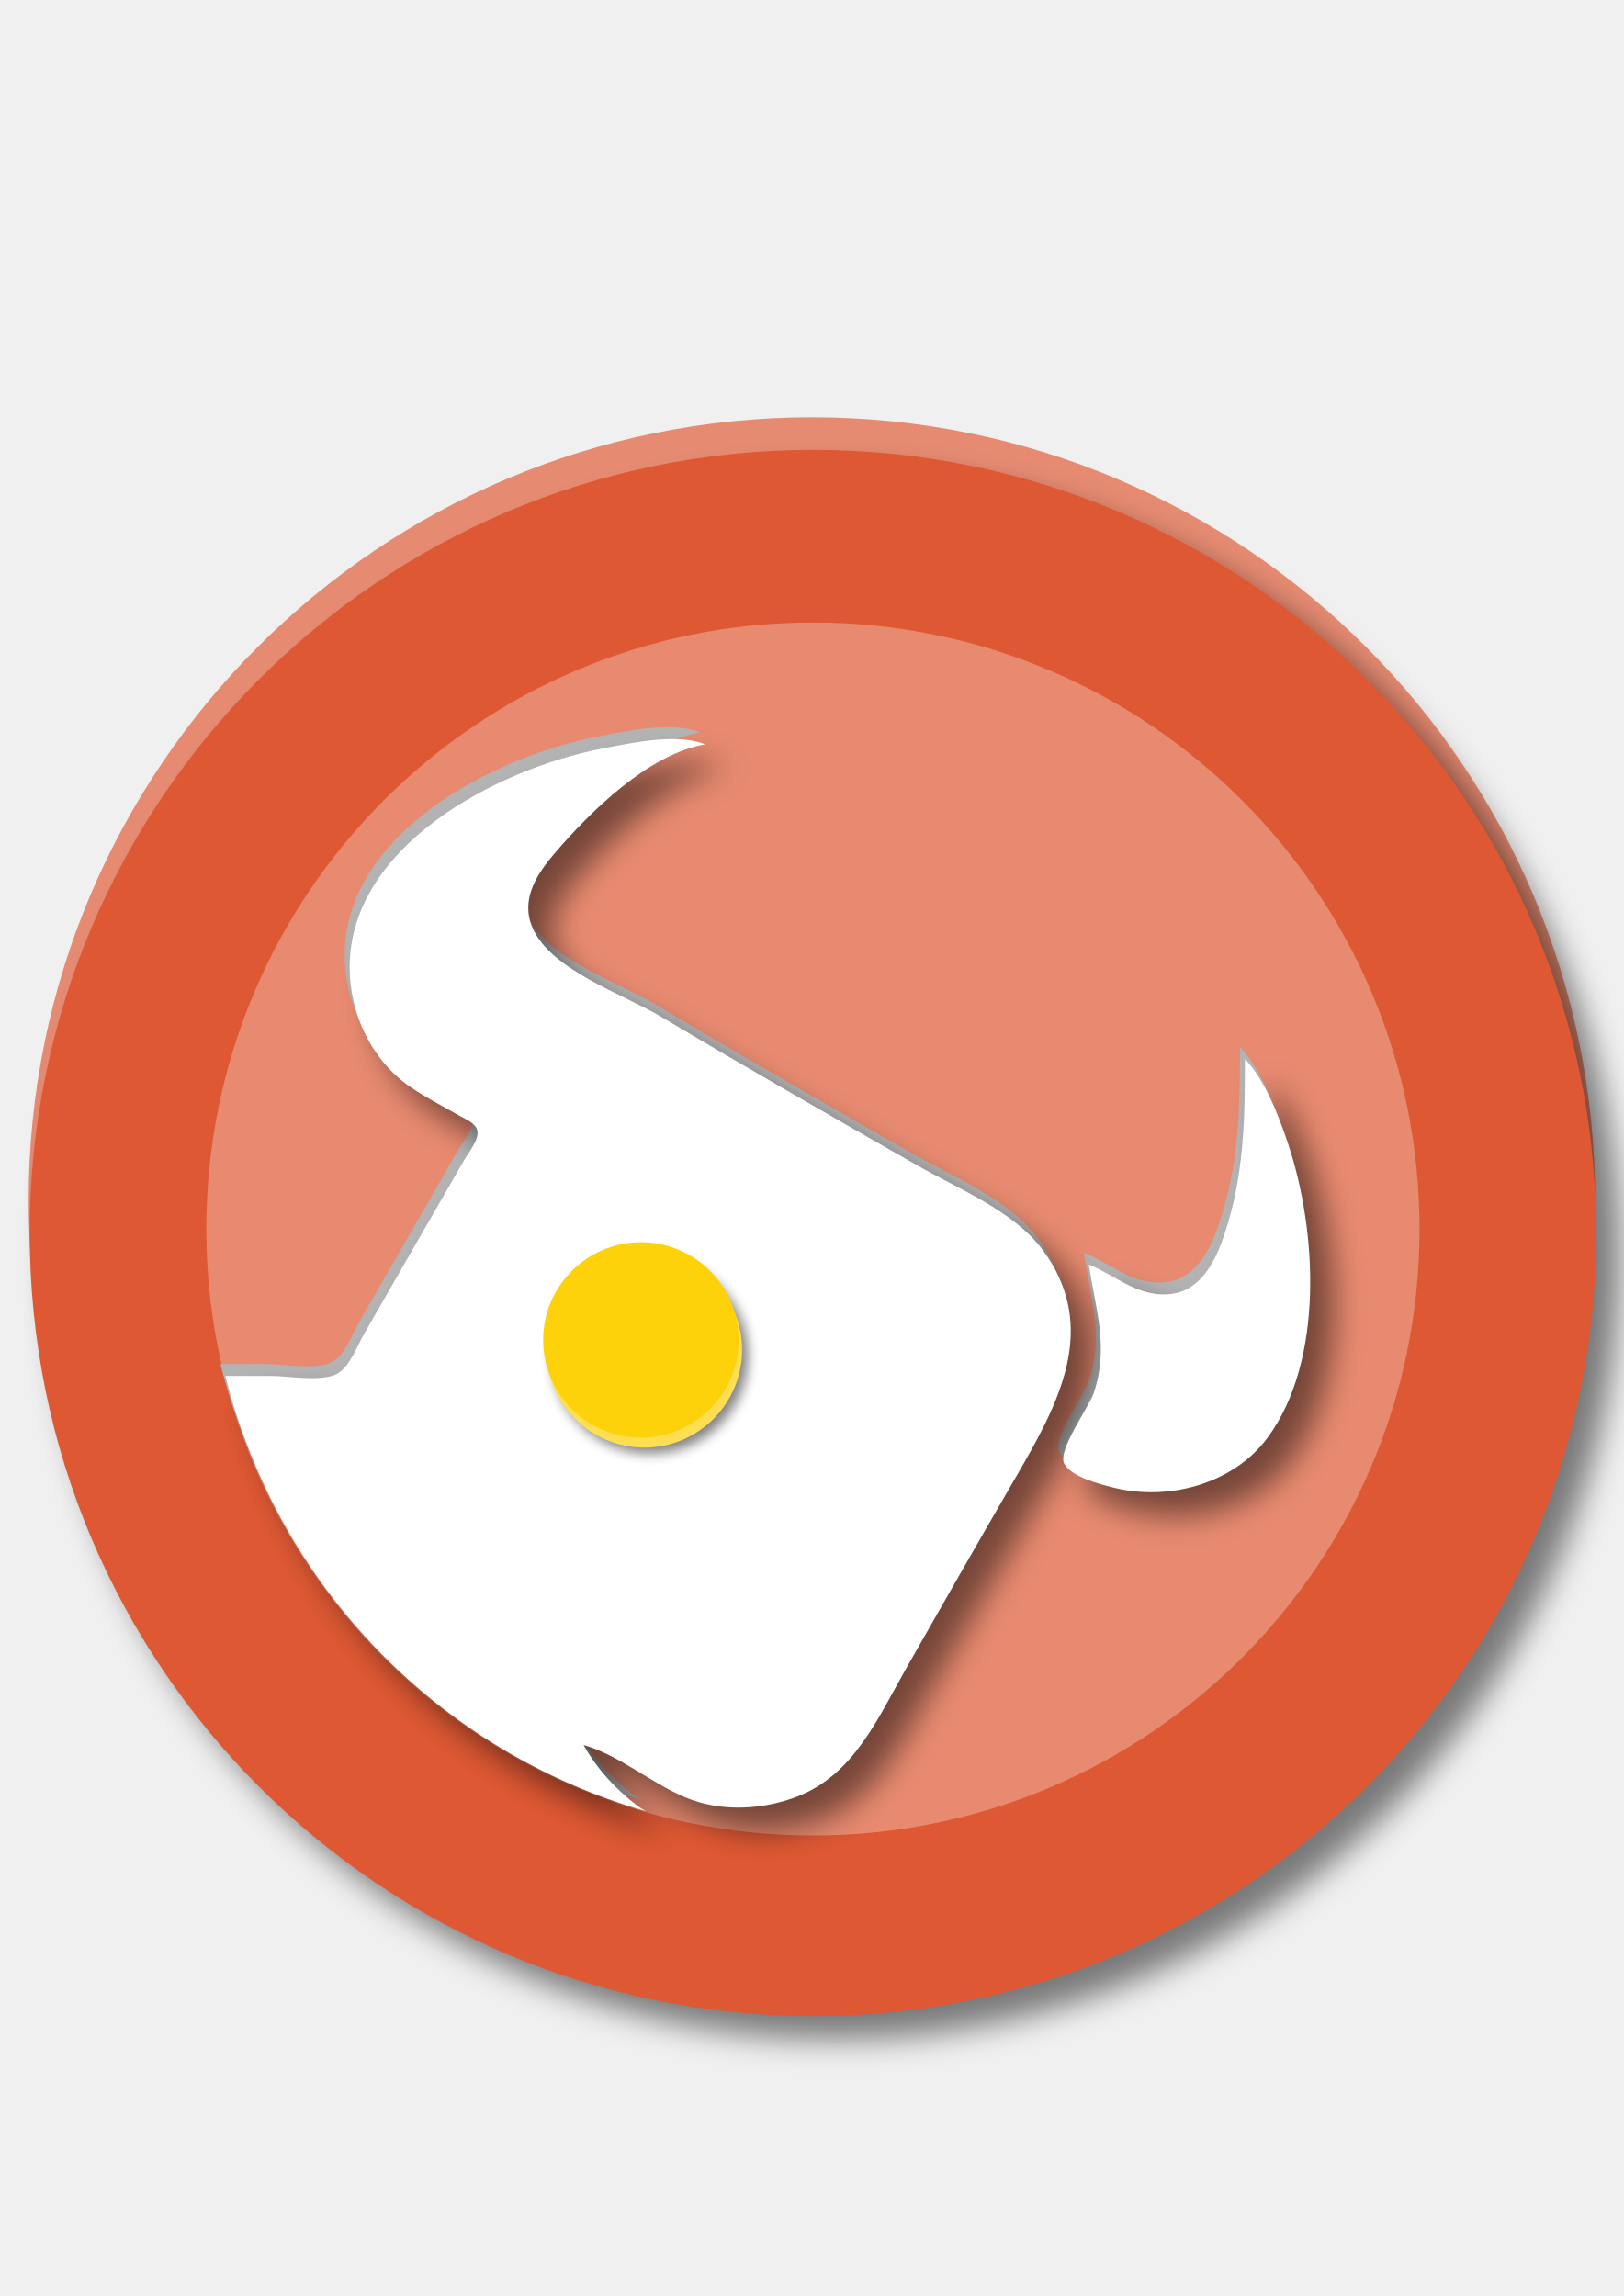
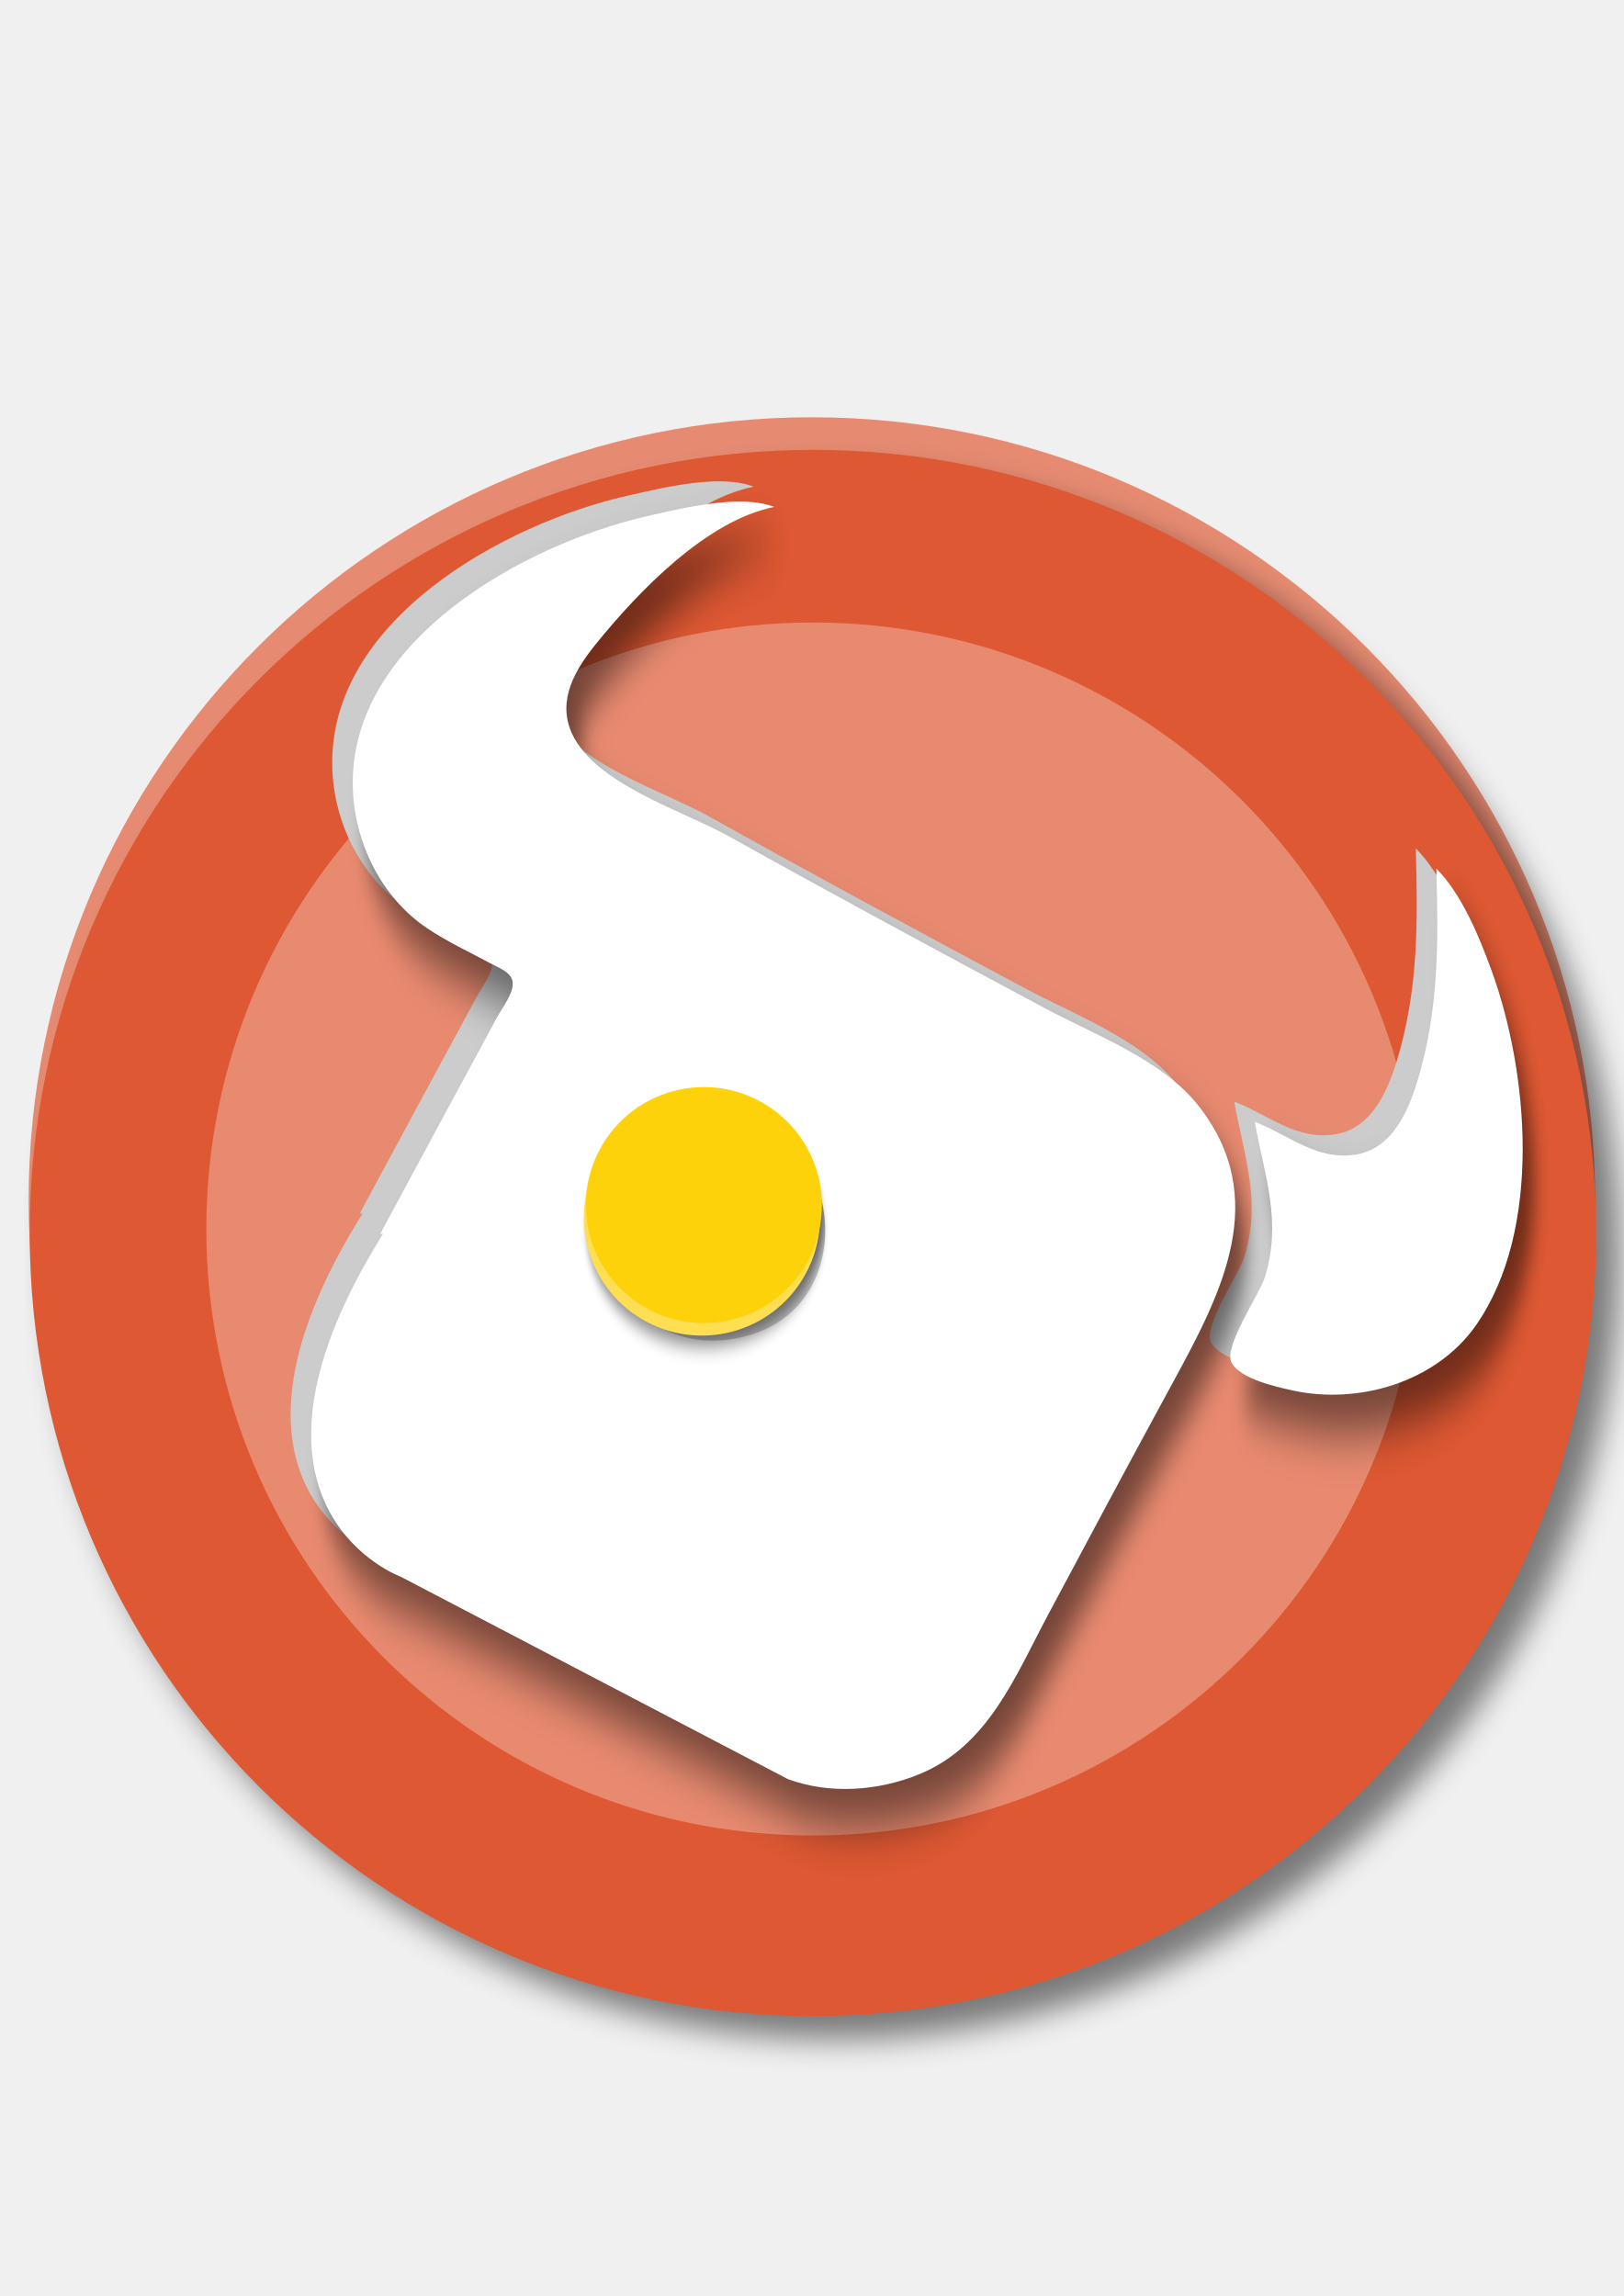
<svg xmlns="http://www.w3.org/2000/svg" width="210mm" height="297mm" viewBox="0 0 210 297" version="1.1" id="svg1">
  <defs id="defs1">
    <filter style="color-interpolation-filters:sRGB;" id="filter11" x="-0.073" y="-0.073" width="1.177" height="1.177">
      <feFlood result="flood" in="SourceGraphic" flood-opacity="0.498" flood-color="rgb(0,0,0)" id="feFlood10" />
      <feGaussianBlur result="blur" in="SourceGraphic" stdDeviation="1" id="feGaussianBlur10" />
      <feOffset result="offset" in="blur" dx="1" dy="1" id="feOffset10" />
      <feComposite result="comp1" operator="in" in="flood" in2="offset" id="feComposite10" />
      <feComposite result="comp2" operator="over" in="SourceGraphic" in2="comp1" id="feComposite11" />
    </filter>
    <filter style="color-interpolation-filters:sRGB;" id="filter15" x="-0.024" y="-0.024" width="1.062" height="1.053">
      <feFlood result="flood" in="SourceGraphic" flood-opacity="0.498" flood-color="rgb(0,0,0)" id="feFlood14" />
      <feGaussianBlur result="blur" in="SourceGraphic" stdDeviation="2" id="feGaussianBlur14" />
      <feOffset result="offset" in="blur" dx="3" dy="1" id="feOffset14" />
      <feComposite result="comp1" operator="in" in="flood" in2="offset" id="feComposite14" />
      <feComposite result="comp2" operator="over" in="SourceGraphic" in2="comp1" id="feComposite15" />
    </filter>
    <filter style="color-interpolation-filters:sRGB;" id="filter2" x="-0.024" y="-0.024" width="1.062" height="1.062">
      <feFlood result="flood" in="SourceGraphic" flood-opacity="0.498" flood-color="rgb(0,0,0)" id="feFlood1" />
      <feGaussianBlur result="blur" in="SourceGraphic" stdDeviation="2" id="feGaussianBlur1" />
      <feOffset result="offset" in="blur" dx="3" dy="3" id="feOffset1" />
      <feComposite result="comp1" operator="in" in="flood" in2="offset" id="feComposite1" />
      <feComposite result="comp2" operator="over" in="SourceGraphic" in2="comp1" id="feComposite2" />
    </filter>
    <filter style="color-interpolation-filters:sRGB" id="filter15-0" x="-0.024" y="-0.024" width="1.062" height="1.053">
      <feFlood result="flood" in="SourceGraphic" flood-opacity="0.498" flood-color="rgb(0,0,0)" id="feFlood14-5" />
      <feGaussianBlur result="blur" in="SourceGraphic" stdDeviation="2" id="feGaussianBlur14-2" />
      <feOffset result="offset" in="blur" dx="3" dy="1" id="feOffset14-2" />
      <feComposite result="comp1" operator="in" in="flood" in2="offset" id="feComposite14-7" />
      <feComposite result="comp2" operator="over" in="SourceGraphic" in2="comp1" id="feComposite15-3" />
    </filter>
-     <filter style="color-interpolation-filters:sRGB;" id="filter4" x="-0.034" y="-0.035" width="1.09" height="1.091">
+     <filter style="color-interpolation-filters:sRGB;" id="filter4" x="-0.037" y="-0.035" width="1.096" height="1.091">
      <feFlood result="flood" in="SourceGraphic" flood-opacity="0.498" flood-color="rgb(0,0,0)" id="feFlood2" />
      <feGaussianBlur result="blur" in="SourceGraphic" stdDeviation="2" id="feGaussianBlur2" />
      <feOffset result="offset" in="blur" dx="3" dy="3" id="feOffset2" />
      <feComposite result="comp1" operator="in" in="flood" in2="offset" id="feComposite3" />
      <feComposite result="comp2" operator="over" in="SourceGraphic" in2="comp1" id="feComposite4" />
    </filter>
+     <filter style="color-interpolation-filters:sRGB;" id="filter19" x="-0.035" y="-0.04" width="1.093" height="1.105">
+       <feFlood result="flood" in="SourceGraphic" flood-opacity="0.498" flood-color="rgb(0,0,0)" id="feFlood18" />
+       <feGaussianBlur result="blur" in="SourceGraphic" stdDeviation="2" id="feGaussianBlur18" />
+       <feOffset result="offset" in="blur" dx="3" dy="3" id="feOffset18" />
+       <feComposite result="comp1" operator="in" in="flood" in2="offset" id="feComposite18" />
+       <feComposite result="comp2" operator="over" in="SourceGraphic" in2="comp1" id="feComposite19" />
+     </filter>
  </defs>
  <g id="layer1">
    <circle style="display:inline;fill:#e68b72;fill-opacity:1;stroke-width:0.985" id="path3-8" cx="105.003" cy="155.274" r="101.299" />
    <circle style="display:inline;fill:#de5833;fill-opacity:1;stroke-width:0.985;filter:url(#filter2)" id="path3" cx="105.14" cy="159.492" r="101.299" />
    <circle style="display:inline;fill:#e88a70;fill-opacity:1;stroke-width:0.763" id="path3-5" cx="105.14" cy="158.978" r="78.453" />
-     <path id="path3-5-6-5" style="display:inline;fill:#b3b3b3;fill-opacity:1;stroke-width:0.763" d="m 85.675,94.08 c -3.005,0.094 -6.277,0.795 -8.598,1.25 -13.443,2.636 -32.496,12.537 -32.496,28.256 0,5.865 2.715,11.799 7.507,15.241 2.117,1.52 4.474,2.681 6.728,3.982 0.77,0.444 2.125,0.957 2.293,1.956 0.201,1.197 -1.183,2.83 -1.742,3.811 -1.769,3.105 -3.576,6.192 -5.357,9.291 l -7.554,13.136 c -0.873,1.522 -1.841,4.203 -3.406,5.117 -1.986,1.16 -6.32,0.329 -8.583,0.329 h -5.953 a 78.453,78.453 0 0 0 54.39,56.312 c -0.367,-0.21 -0.727,-0.42 -1.021,-0.643 -2.851,-2.159 -5.304,-4.803 -7.049,-7.933 4.641,1.34 8.665,4.886 13.136,6.768 4.539,1.91 9.869,1.671 14.417,-0.061 7.412,-2.823 10.527,-10.201 14.187,-16.638 4.684,-8.238 9.386,-16.473 14.142,-24.669 5.441,-9.374 11.001,-19.348 3.465,-29.475 -3.713,-4.99 -10.803,-7.824 -16.095,-10.845 -11.149,-6.365 -22.289,-12.766 -33.319,-19.335 -4.866,-2.898 -14.175,-5.985 -16.542,-11.47 -1.578,-3.657 0.559,-6.925 2.862,-9.611 4.616,-5.384 12.119,-12.834 19.447,-14.096 -1.348,-0.566 -3.055,-0.728 -4.858,-0.672 z m 74.7,41.36 c 0,7.921 -0.129,15.153 -2.67,22.747 -1.062,3.175 -2.889,7.038 -6.621,7.621 -4.279,0.668 -7.21,-2.234 -10.893,-3.776 0.858,5.81 2.646,10.733 0.615,16.659 -0.642,1.873 -4.73,7.428 -3.793,9.121 0.956,1.726 4.61,2.642 6.381,3.087 7.023,1.764 15.445,-0.43 19.888,-6.441 7.404,-10.018 6.407,-26.951 2.645,-38.125 -1.216,-3.612 -2.92,-8.082 -5.553,-10.893 z m -78.677,23.991 c 14.282,-0.611 17.228,22.111 2.107,24.289 -15.534,2.238 -19.138,-21.906 -3.524,-24.156 0.484,-0.07 0.957,-0.114 1.417,-0.133 z" />
-     <path id="path3-5-6" style="display:inline;fill:#ffffff;fill-opacity:1;stroke-width:0.763;filter:url(#filter4)" d="m 86.315,95.616 c -3.005,0.094 -6.277,0.795 -8.598,1.25 -13.443,2.636 -32.496,12.537 -32.496,28.256 0,5.865 2.715,11.799 7.507,15.241 2.117,1.52 4.474,2.681 6.728,3.982 0.77,0.444 2.125,0.957 2.293,1.956 0.201,1.197 -1.183,2.83 -1.742,3.811 -1.769,3.105 -3.576,6.192 -5.357,9.291 l -7.554,13.136 c -0.873,1.522 -1.841,4.203 -3.406,5.117 -1.986,1.16 -6.32,0.329 -8.583,0.329 h -5.953 a 78.453,78.453 0 0 0 54.39,56.312 c -0.367,-0.21 -0.727,-0.42 -1.021,-0.643 -2.851,-2.159 -5.304,-4.803 -7.049,-7.933 4.641,1.34 8.665,4.886 13.136,6.768 4.539,1.91 9.869,1.671 14.417,-0.061 7.412,-2.823 10.527,-10.201 14.187,-16.638 4.684,-8.238 9.386,-16.473 14.142,-24.669 5.441,-9.374 11.001,-19.348 3.465,-29.475 -3.713,-4.99 -10.803,-7.824 -16.095,-10.845 -11.149,-6.365 -22.289,-12.766 -33.319,-19.335 -4.866,-2.898 -14.175,-5.985 -16.542,-11.47 -1.578,-3.657 0.559,-6.925 2.862,-9.611 4.616,-5.384 12.119,-12.834 19.447,-14.096 -1.348,-0.566 -3.055,-0.728 -4.858,-0.672 z m 74.7,41.36 c 0,7.921 -0.129,15.153 -2.67,22.747 -1.062,3.175 -2.889,7.038 -6.621,7.621 -4.279,0.668 -7.21,-2.234 -10.893,-3.776 0.858,5.81 2.646,10.733 0.615,16.659 -0.642,1.873 -4.73,7.428 -3.793,9.121 0.956,1.726 4.61,2.642 6.381,3.087 7.023,1.764 15.445,-0.43 19.888,-6.441 7.404,-10.018 6.407,-26.951 2.645,-38.125 -1.216,-3.612 -2.92,-8.082 -5.553,-10.893 z m -78.677,23.991 c 14.282,-0.611 17.228,22.111 2.107,24.289 -15.534,2.238 -19.138,-21.906 -3.524,-24.156 0.484,-0.07 0.957,-0.114 1.417,-0.133 z" />
-     <circle style="display:inline;fill:#fedf53;fill-opacity:1;stroke-width:0.725;filter:url(#filter11)" id="path2-6" cx="95.583" cy="148.808" r="16.38" transform="matrix(0.7718042,0,0,0.7718042,9.560775,59.76345)" />
-     <circle style="display:inline;fill:#fdd20a;fill-opacity:1;stroke-width:0.56" id="path2" cx="82.894" cy="173.331" r="12.642" />
+     <path id="rect18-9" style="fill:#cccccc;stroke-width:0.319" d="m 97.471,62.956 c -1.645,-0.638 -3.711,-0.777 -5.885,-0.649 -3.623,0.213 -7.549,1.168 -10.335,1.794 -16.135,3.628 -38.8,16.21 -38.277,35.18 0.195,7.078 3.668,14.15 9.566,18.144 2.605,1.765 5.488,3.087 8.252,4.581 0.944,0.51 2.597,1.085 2.832,2.285 0.282,1.438 -1.334,3.454 -1.976,4.657 -2.032,3.806 -4.11,7.592 -6.156,11.391 l -8.679,16.104 c -0.086,0.16 -0.195,0.406 -0.282,0.584 0.133,-0.023 0.233,-0.042 0.367,-0.065 -0.617,0.985 -1.185,1.943 -1.732,2.888 -0.005,0.009 -0.01,0.017 -0.016,0.025 -19.128,33.073 4.063,41.487 4.063,41.487 l 50.037,26.162 c 5.463,2.006 11.731,1.532 17.052,-0.665 8.852,-3.653 12.365,-12.66 16.568,-20.551 5.378,-10.097 10.779,-20.192 16.248,-30.242 6.254,-11.494 12.633,-23.714 3.202,-35.685 -4.647,-5.898 -13.297,-9.083 -19.785,-12.554 -13.667,-7.31 -27.323,-14.666 -40.853,-22.226 -5.969,-3.336 -17.306,-6.751 -20.345,-13.292 -2.026,-4.361 0.444,-8.377 3.134,-11.694 5.392,-6.651 14.198,-15.892 23,-17.658 z m 85.64,46.782 c 0.263,9.559 0.348,18.291 -2.466,27.54 -1.177,3.867 -3.253,8.59 -7.737,9.417 -5.141,0.948 -8.775,-2.457 -13.271,-4.195 1.229,6.983 3.55,12.865 1.297,20.085 -0.712,2.281 -5.462,9.122 -4.275,11.134 1.211,2.052 5.651,3.035 7.803,3.513 8.534,1.896 18.625,-1.032 23.787,-8.435 8.602,-12.336 6.836,-32.738 1.925,-46.098 -1.587,-4.319 -3.793,-9.656 -7.063,-12.961 z m -87.064,32.888 c 10.926,5.415 11.598,25.28 -3.739,27.923 -18.673,3.218 -23.824,-25.801 -5.056,-29.035 0.582,-0.1 1.151,-0.169 1.706,-0.208 2.69,-0.189 5.065,0.317 7.088,1.32 z" />
+     <path id="rect18" style="fill:#ffffff;stroke-width:0.265;filter:url(#filter19)" d="m 66.024,89.261 c -1.452,0.163 -3.022,0.854 -4.569,1.782 -2.578,1.547 -5.093,3.754 -6.898,5.283 -10.451,8.856 -22.259,26.79 -14.595,40.514 2.86,5.121 8.123,8.978 13.985,9.647 2.59,0.295 5.213,0.159 7.815,0.196 0.889,0.012 2.323,-0.2 2.956,0.59 0.759,0.947 0.347,3.047 0.337,4.176 -0.031,3.574 -0.103,7.15 -0.147,10.724 l -0.191,15.152 c -0.002,0.15 0.013,0.373 0.017,0.537 0.089,-0.068 0.155,-0.12 0.244,-0.188 -0.075,0.96 -0.125,1.881 -0.163,2.784 -2.5e-4,0.008 -0.002,0.016 -0.002,0.025 -1.347,31.617 18.905,28.893 18.905,28.893 h 46.769 c 4.78,-0.624 9.199,-3.378 12.262,-7.032 5.095,-6.079 4.217,-14.039 4.274,-21.444 0.073,-9.476 0.163,-18.959 0.32,-28.434 0.18,-10.837 0.172,-22.255 -11.345,-27.423 -5.675,-2.546 -13.247,-1.564 -19.34,-1.622 -12.837,-0.121 -25.685,-0.279 -38.518,-0.636 -5.661,-0.158 -15.294,1.686 -20.035,-1.949 -3.161,-2.423 -2.889,-6.319 -2.187,-9.787 1.406,-6.951 4.323,-17.114 10.106,-21.789 z m 80.817,1.472 c 3.862,6.916 7.275,13.292 8.759,21.162 0.62,3.29 0.909,7.554 -2.065,9.882 -3.41,2.669 -7.384,1.564 -11.352,2.014 3.582,4.654 7.543,8.081 8.66,14.245 0.353,1.948 -0.508,8.792 1.135,9.813 1.676,1.041 5.313,0.059 7.076,-0.416 6.992,-1.884 13.275,-7.906 14.223,-15.321 1.58,-12.356 -7.547,-26.654 -16.279,-34.576 -2.823,-2.561 -6.49,-5.632 -10.159,-6.803 z M 95.555,148.289 c 10.098,-0.218 18.215,14.105 7.972,21.931 -12.471,9.528 -27.39,-9.796 -14.854,-19.372 0.389,-0.297 0.78,-0.565 1.173,-0.807 1.902,-1.171 3.84,-1.711 5.71,-1.751 z" transform="matrix(1.06987,0.5593771,-0.5593771,1.06987,79.42263,-66.85523)" />
+     <circle style="display:inline;fill:#fedf53;fill-opacity:1;stroke-width:0.725;filter:url(#filter11)" id="path2-6" cx="95.583" cy="148.808" r="16.38" transform="matrix(0.82573,0.4317296,-0.4317296,0.82573,76.10216,-6.637743)" />
+     <circle style="display:inline;fill:#fdd20a;fill-opacity:1;stroke-width:0.676" id="path2" cx="152.898" cy="95.965" r="15.263" transform="rotate(27.60264)" />
  </g>
</svg>
